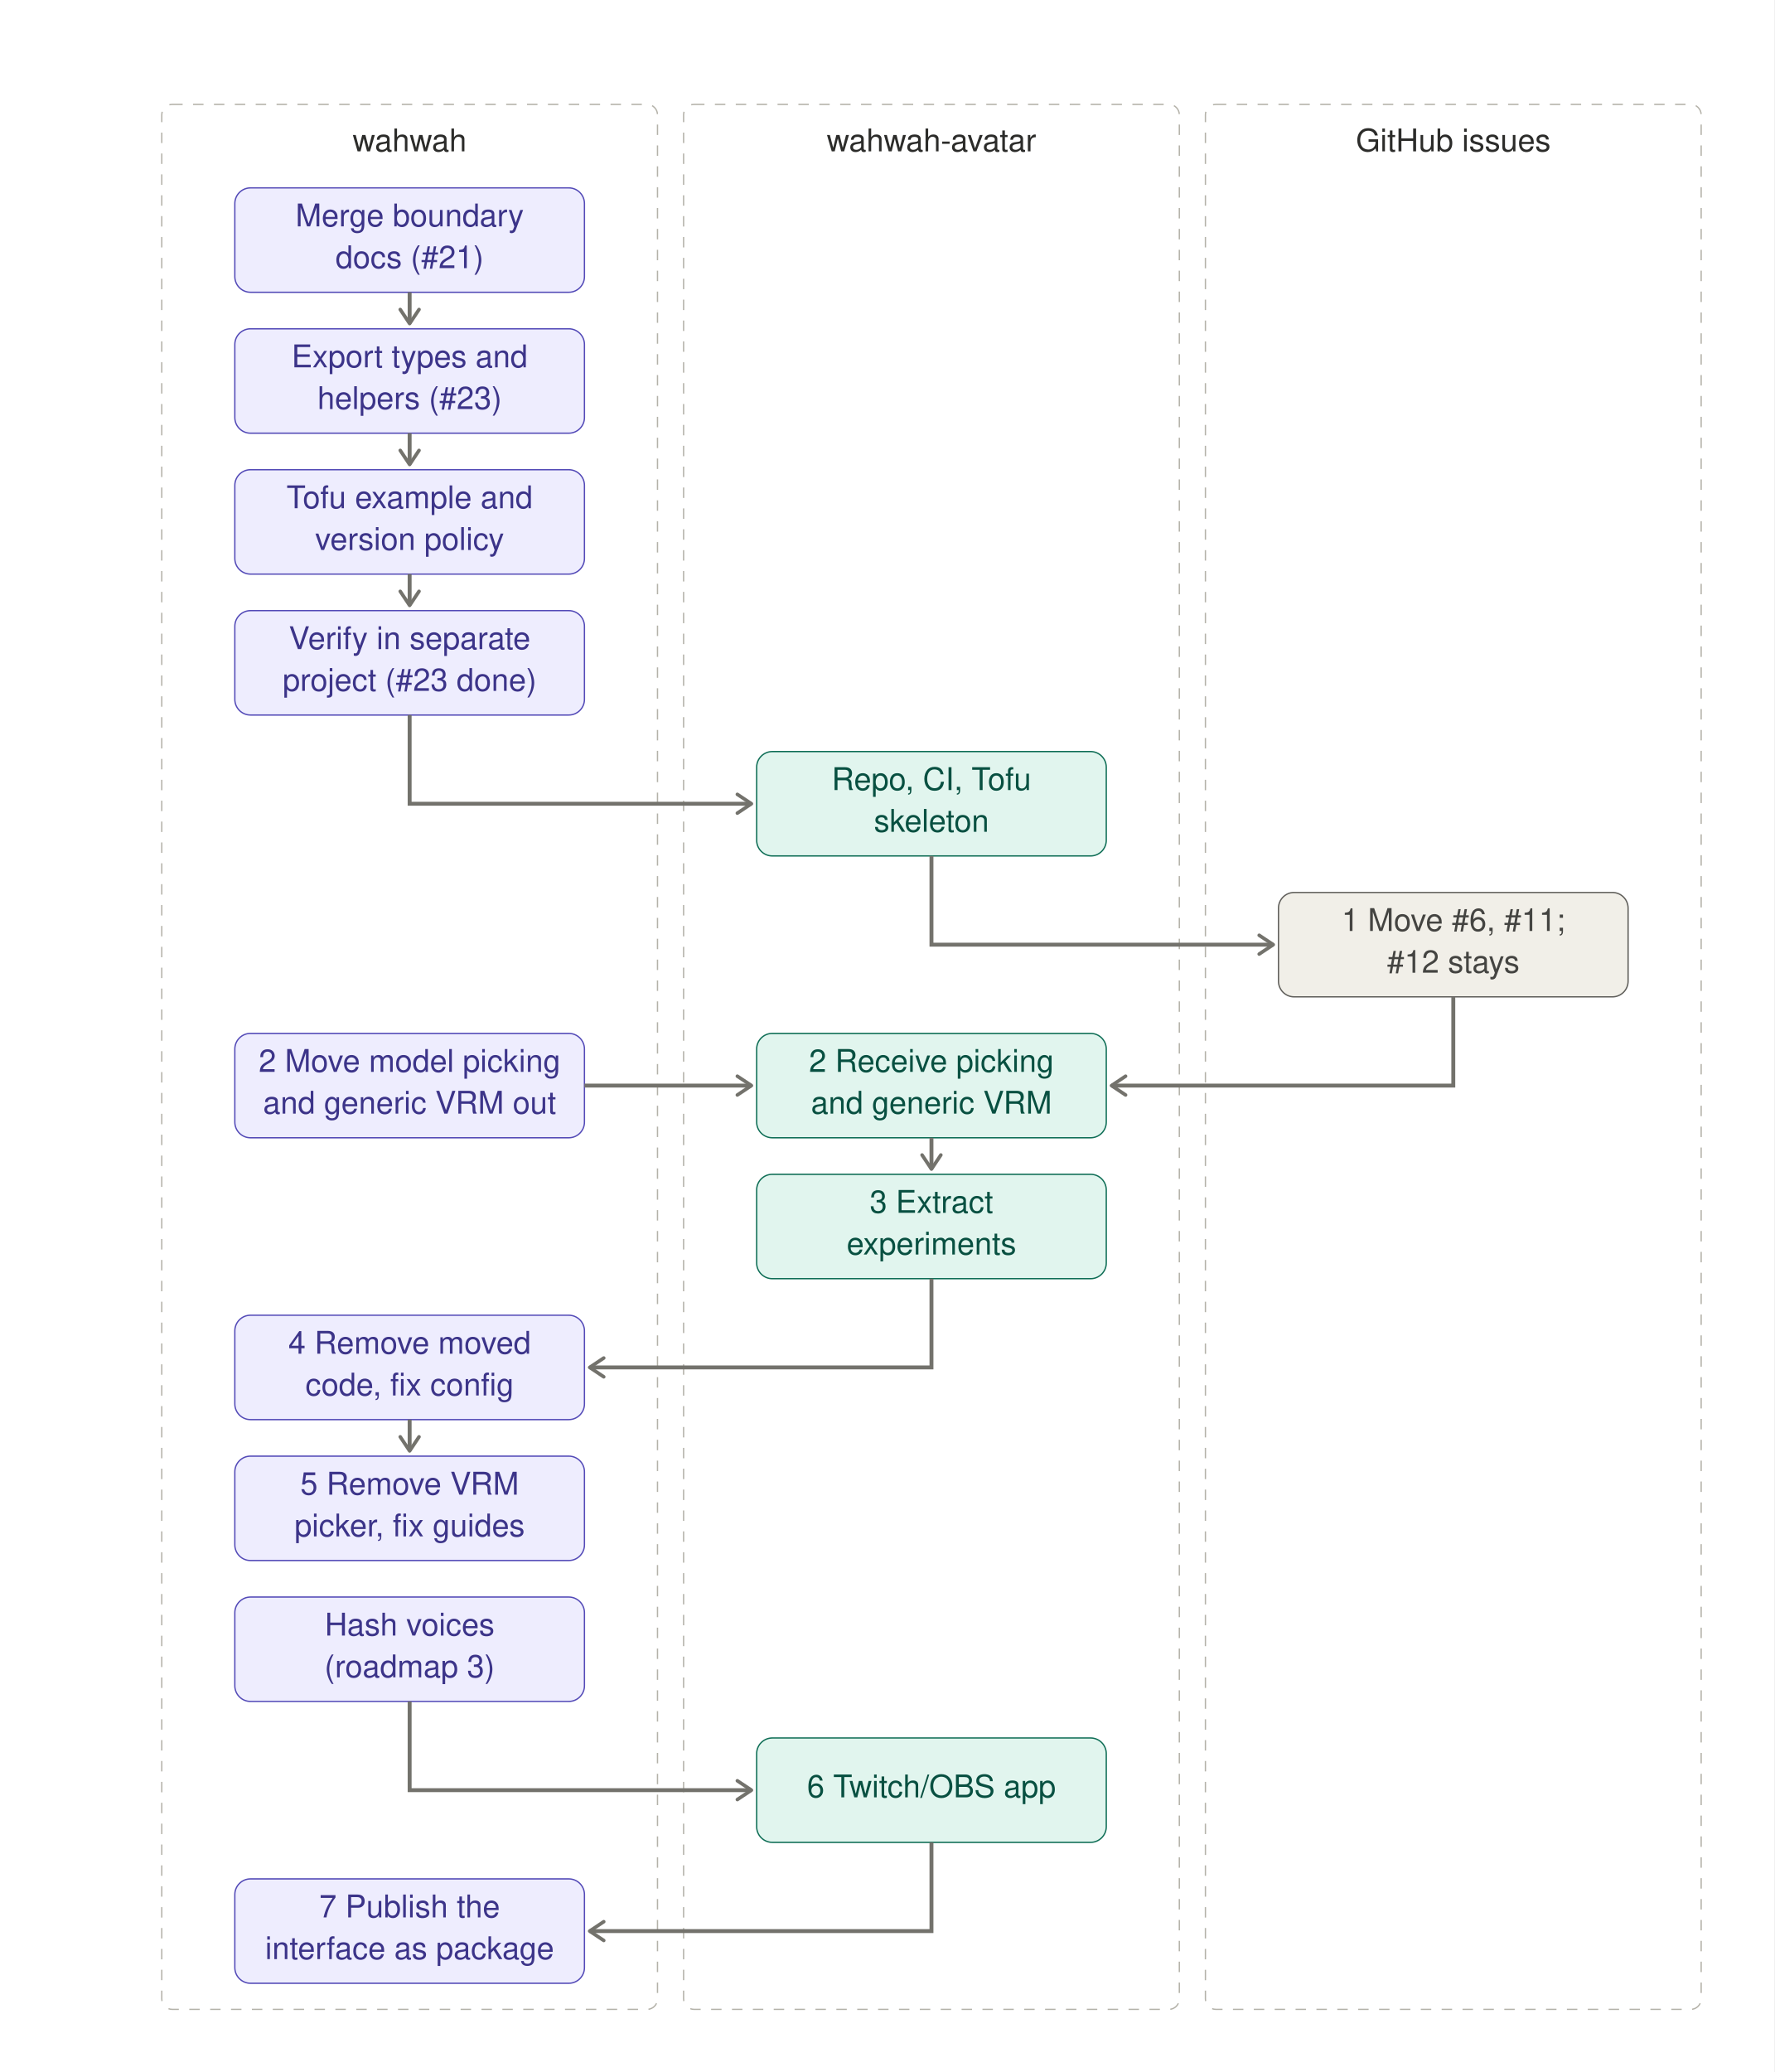
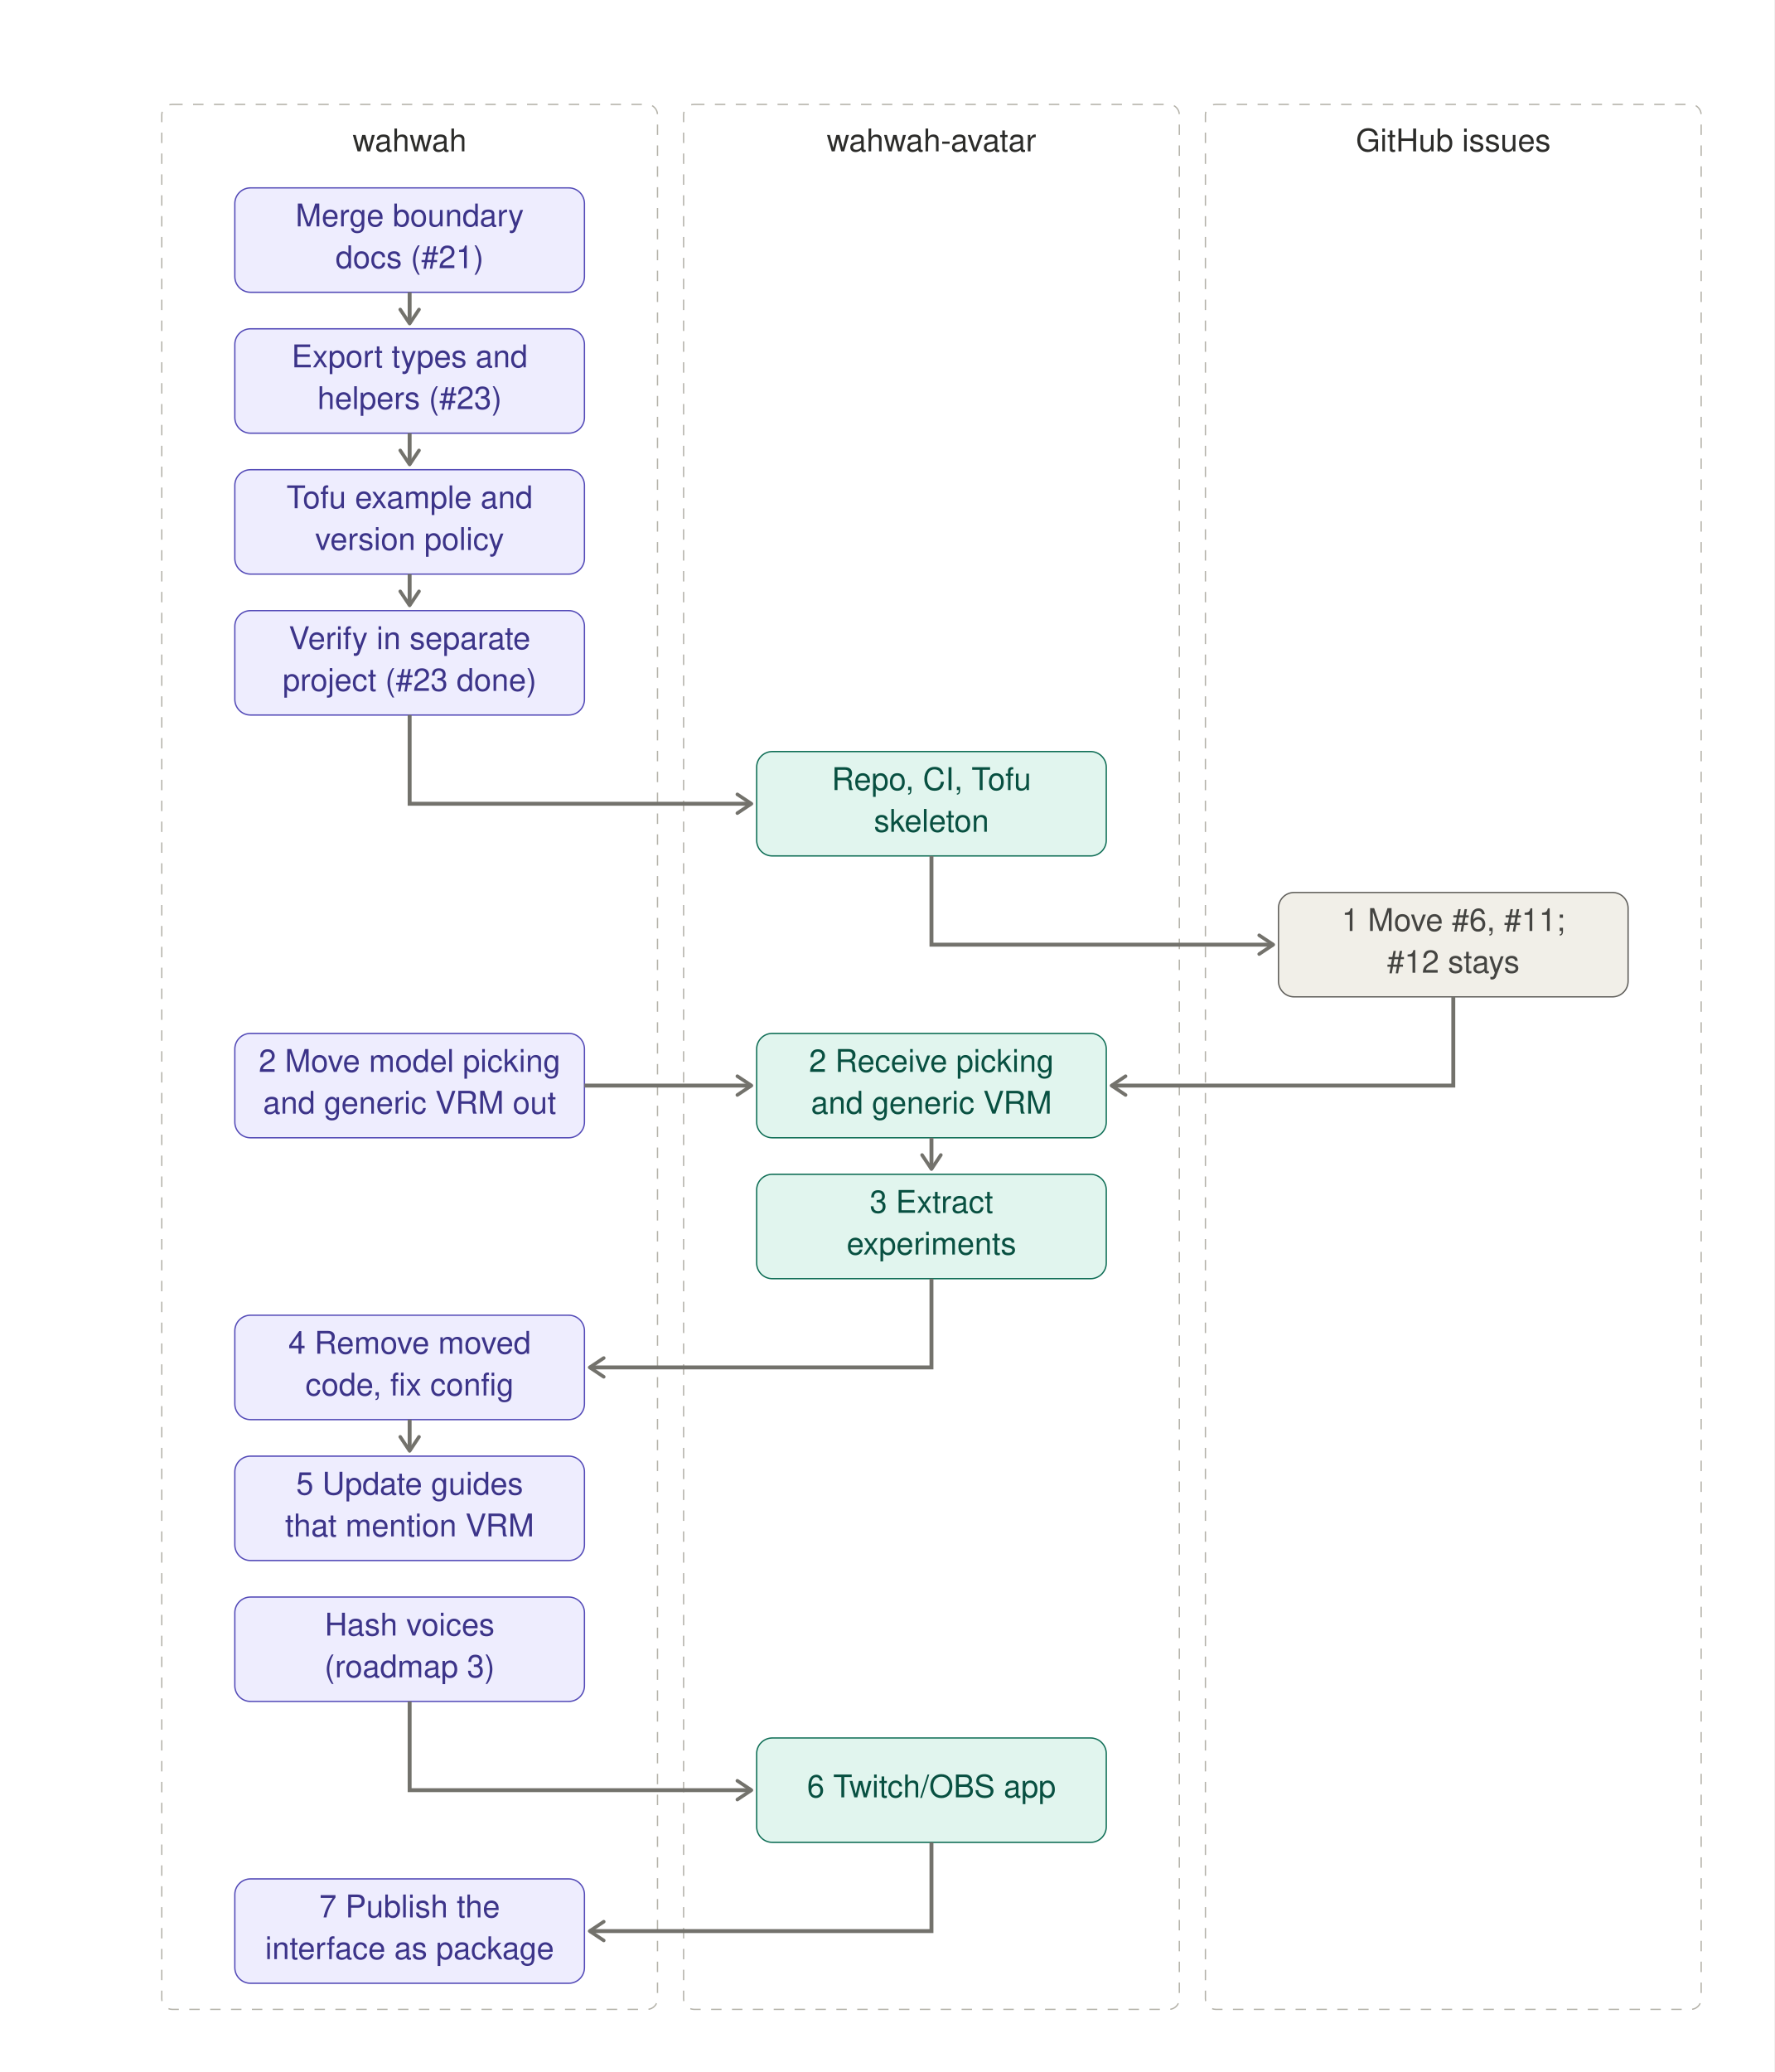
<svg xmlns="http://www.w3.org/2000/svg" width="680" height="794" viewBox="0 0 680 794" font-family="-apple-system, Segoe UI, Helvetica, Arial, sans-serif" font-size="12" role="img">
  <defs>
    <marker id="a" viewBox="0 0 10 10" refX="8" refY="5" markerWidth="6" markerHeight="6" orient="auto-start-reverse">
      <path d="M2 1L8 5L2 9" fill="none" stroke="#73726c" stroke-width="1.5" stroke-linecap="round" stroke-linejoin="round" />
    </marker>
  </defs>
  <rect width="680" height="794" fill="#ffffff" />
  <rect x="62" y="40" width="190" height="730" rx="4" fill="none" stroke="#B4B2A9" stroke-width="0.5" stroke-dasharray="4 4" />
  <rect x="262" y="40" width="190" height="730" rx="4" fill="none" stroke="#B4B2A9" stroke-width="0.5" stroke-dasharray="4 4" />
  <rect x="462" y="40" width="190" height="730" rx="4" fill="none" stroke="#B4B2A9" stroke-width="0.5" stroke-dasharray="4 4" />
  <text x="157" y="58" text-anchor="middle" font-weight="500" fill="#2C2C2A">wahwah</text>
  <text x="357" y="58" text-anchor="middle" font-weight="500" fill="#2C2C2A">wahwah-avatar</text>
  <text x="557" y="58" text-anchor="middle" font-weight="500" fill="#2C2C2A">GitHub issues</text>
  <rect x="90" y="72" width="134" height="40" rx="6" fill="#EEEDFE" stroke="#534AB7" stroke-width="0.5" />
  <text x="157" y="84.0" text-anchor="middle" dominant-baseline="central" fill="#3C3489">Merge boundary</text>
  <text x="157" y="100.0" text-anchor="middle" dominant-baseline="central" fill="#3C3489">docs (#21)</text>
  <rect x="90" y="126" width="134" height="40" rx="6" fill="#EEEDFE" stroke="#534AB7" stroke-width="0.5" />
  <text x="157" y="138.0" text-anchor="middle" dominant-baseline="central" fill="#3C3489">Export types and</text>
  <text x="157" y="154.0" text-anchor="middle" dominant-baseline="central" fill="#3C3489">helpers (#23)</text>
  <rect x="90" y="180" width="134" height="40" rx="6" fill="#EEEDFE" stroke="#534AB7" stroke-width="0.5" />
  <text x="157" y="192.0" text-anchor="middle" dominant-baseline="central" fill="#3C3489">Tofu example and</text>
  <text x="157" y="208.0" text-anchor="middle" dominant-baseline="central" fill="#3C3489">version policy</text>
  <rect x="90" y="234" width="134" height="40" rx="6" fill="#EEEDFE" stroke="#534AB7" stroke-width="0.5" />
  <text x="157" y="246.0" text-anchor="middle" dominant-baseline="central" fill="#3C3489">Verify in separate</text>
  <text x="157" y="262.0" text-anchor="middle" dominant-baseline="central" fill="#3C3489">project (#23 done)</text>
  <rect x="290" y="288" width="134" height="40" rx="6" fill="#E1F5EE" stroke="#0F6E56" stroke-width="0.5" />
  <text x="357" y="300.0" text-anchor="middle" dominant-baseline="central" fill="#085041">Repo, CI, Tofu</text>
  <text x="357" y="316.0" text-anchor="middle" dominant-baseline="central" fill="#085041">skeleton</text>
  <rect x="490" y="342" width="134" height="40" rx="6" fill="#F1EFE8" stroke="#5F5E5A" stroke-width="0.5" />
  <text x="557" y="354.0" text-anchor="middle" dominant-baseline="central" fill="#444441">1 Move #6, #11;</text>
  <text x="557" y="370.0" text-anchor="middle" dominant-baseline="central" fill="#444441">#12 stays</text>
  <rect x="90" y="396" width="134" height="40" rx="6" fill="#EEEDFE" stroke="#534AB7" stroke-width="0.5" />
  <text x="157" y="408.0" text-anchor="middle" dominant-baseline="central" fill="#3C3489">2 Move model picking</text>
  <text x="157" y="424.0" text-anchor="middle" dominant-baseline="central" fill="#3C3489">and generic VRM out</text>
  <rect x="290" y="396" width="134" height="40" rx="6" fill="#E1F5EE" stroke="#0F6E56" stroke-width="0.5" />
  <text x="357" y="408.0" text-anchor="middle" dominant-baseline="central" fill="#085041">2 Receive picking</text>
  <text x="357" y="424.0" text-anchor="middle" dominant-baseline="central" fill="#085041">and generic VRM</text>
  <rect x="290" y="450" width="134" height="40" rx="6" fill="#E1F5EE" stroke="#0F6E56" stroke-width="0.5" />
  <text x="357" y="462.0" text-anchor="middle" dominant-baseline="central" fill="#085041">3 Extract</text>
  <text x="357" y="478.0" text-anchor="middle" dominant-baseline="central" fill="#085041">experiments</text>
  <rect x="90" y="504" width="134" height="40" rx="6" fill="#EEEDFE" stroke="#534AB7" stroke-width="0.5" />
  <text x="157" y="516.0" text-anchor="middle" dominant-baseline="central" fill="#3C3489">4 Remove moved</text>
  <text x="157" y="532.0" text-anchor="middle" dominant-baseline="central" fill="#3C3489">code, fix config</text>
  <rect x="90" y="558" width="134" height="40" rx="6" fill="#EEEDFE" stroke="#534AB7" stroke-width="0.5" />
-   <text x="157" y="570.0" text-anchor="middle" dominant-baseline="central" fill="#3C3489">5 Remove VRM</text>
-   <text x="157" y="586.0" text-anchor="middle" dominant-baseline="central" fill="#3C3489">picker, fix guides</text>
+   <text x="157" y="570.0" text-anchor="middle" dominant-baseline="central" fill="#3C3489">5 Update guides</text>
+   <text x="157" y="586.0" text-anchor="middle" dominant-baseline="central" fill="#3C3489">that mention VRM</text>
  <rect x="90" y="612" width="134" height="40" rx="6" fill="#EEEDFE" stroke="#534AB7" stroke-width="0.5" />
  <text x="157" y="624.0" text-anchor="middle" dominant-baseline="central" fill="#3C3489">Hash voices</text>
  <text x="157" y="640.0" text-anchor="middle" dominant-baseline="central" fill="#3C3489">(roadmap 3)</text>
  <rect x="290" y="666" width="134" height="40" rx="6" fill="#E1F5EE" stroke="#0F6E56" stroke-width="0.5" />
  <text x="357" y="686.0" text-anchor="middle" dominant-baseline="central" fill="#085041">6 Twitch/OBS app</text>
  <rect x="90" y="720" width="134" height="40" rx="6" fill="#EEEDFE" stroke="#534AB7" stroke-width="0.5" />
  <text x="157" y="732.0" text-anchor="middle" dominant-baseline="central" fill="#3C3489">7 Publish the</text>
  <text x="157" y="748.0" text-anchor="middle" dominant-baseline="central" fill="#3C3489">interface as package</text>
  <path d="M157 112 L157 124" fill="none" stroke="#73726c" stroke-width="1.5" marker-end="url(#a)" />
  <path d="M157 166 L157 178" fill="none" stroke="#73726c" stroke-width="1.5" marker-end="url(#a)" />
  <path d="M157 220 L157 232" fill="none" stroke="#73726c" stroke-width="1.5" marker-end="url(#a)" />
  <path d="M157 274 L157 308 L288 308" fill="none" stroke="#73726c" stroke-width="1.5" marker-end="url(#a)" />
  <path d="M357 328 L357 362 L488 362" fill="none" stroke="#73726c" stroke-width="1.5" marker-end="url(#a)" />
  <path d="M557 382 L557 416 L426 416" fill="none" stroke="#73726c" stroke-width="1.5" marker-end="url(#a)" />
  <path d="M224 416 L288 416" fill="none" stroke="#73726c" stroke-width="1.5" marker-end="url(#a)" />
  <path d="M357 436 L357 448" fill="none" stroke="#73726c" stroke-width="1.5" marker-end="url(#a)" />
  <path d="M357 490 L357 524 L226 524" fill="none" stroke="#73726c" stroke-width="1.5" marker-end="url(#a)" />
  <path d="M157 544 L157 556" fill="none" stroke="#73726c" stroke-width="1.5" marker-end="url(#a)" />
  <path d="M157 652 L157 686 L288 686" fill="none" stroke="#73726c" stroke-width="1.5" marker-end="url(#a)" />
  <path d="M357 706 L357 740 L226 740" fill="none" stroke="#73726c" stroke-width="1.5" marker-end="url(#a)" />
</svg>
